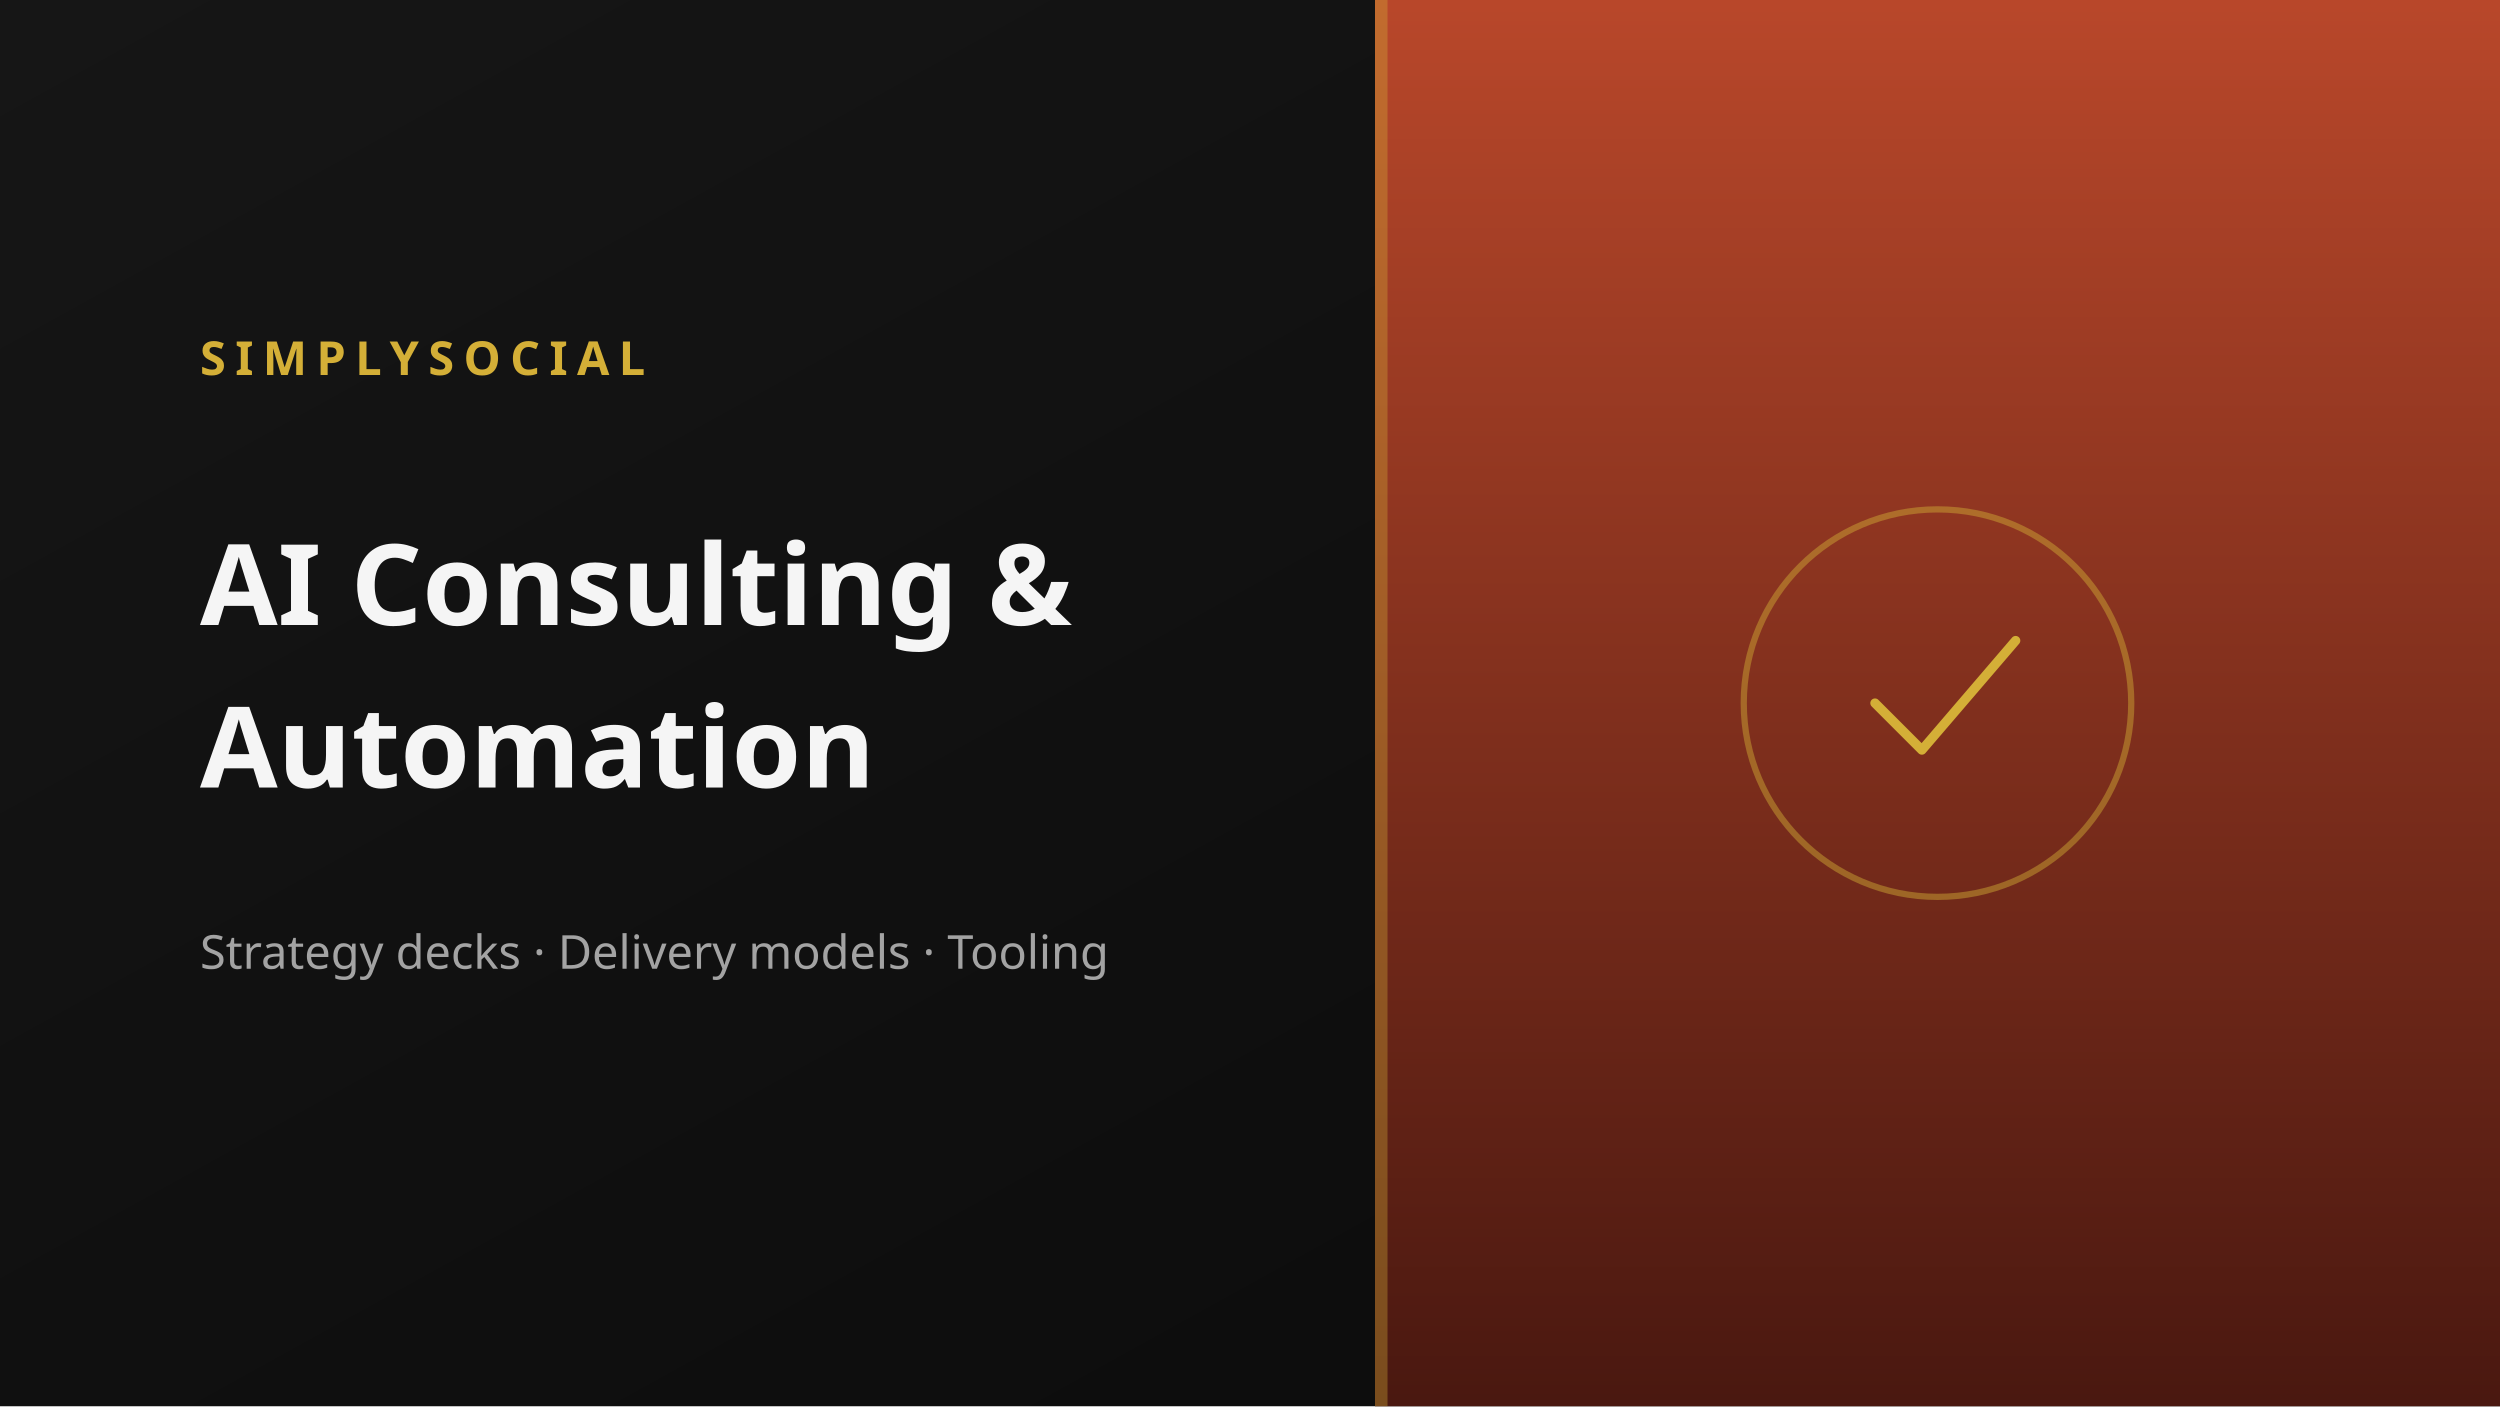
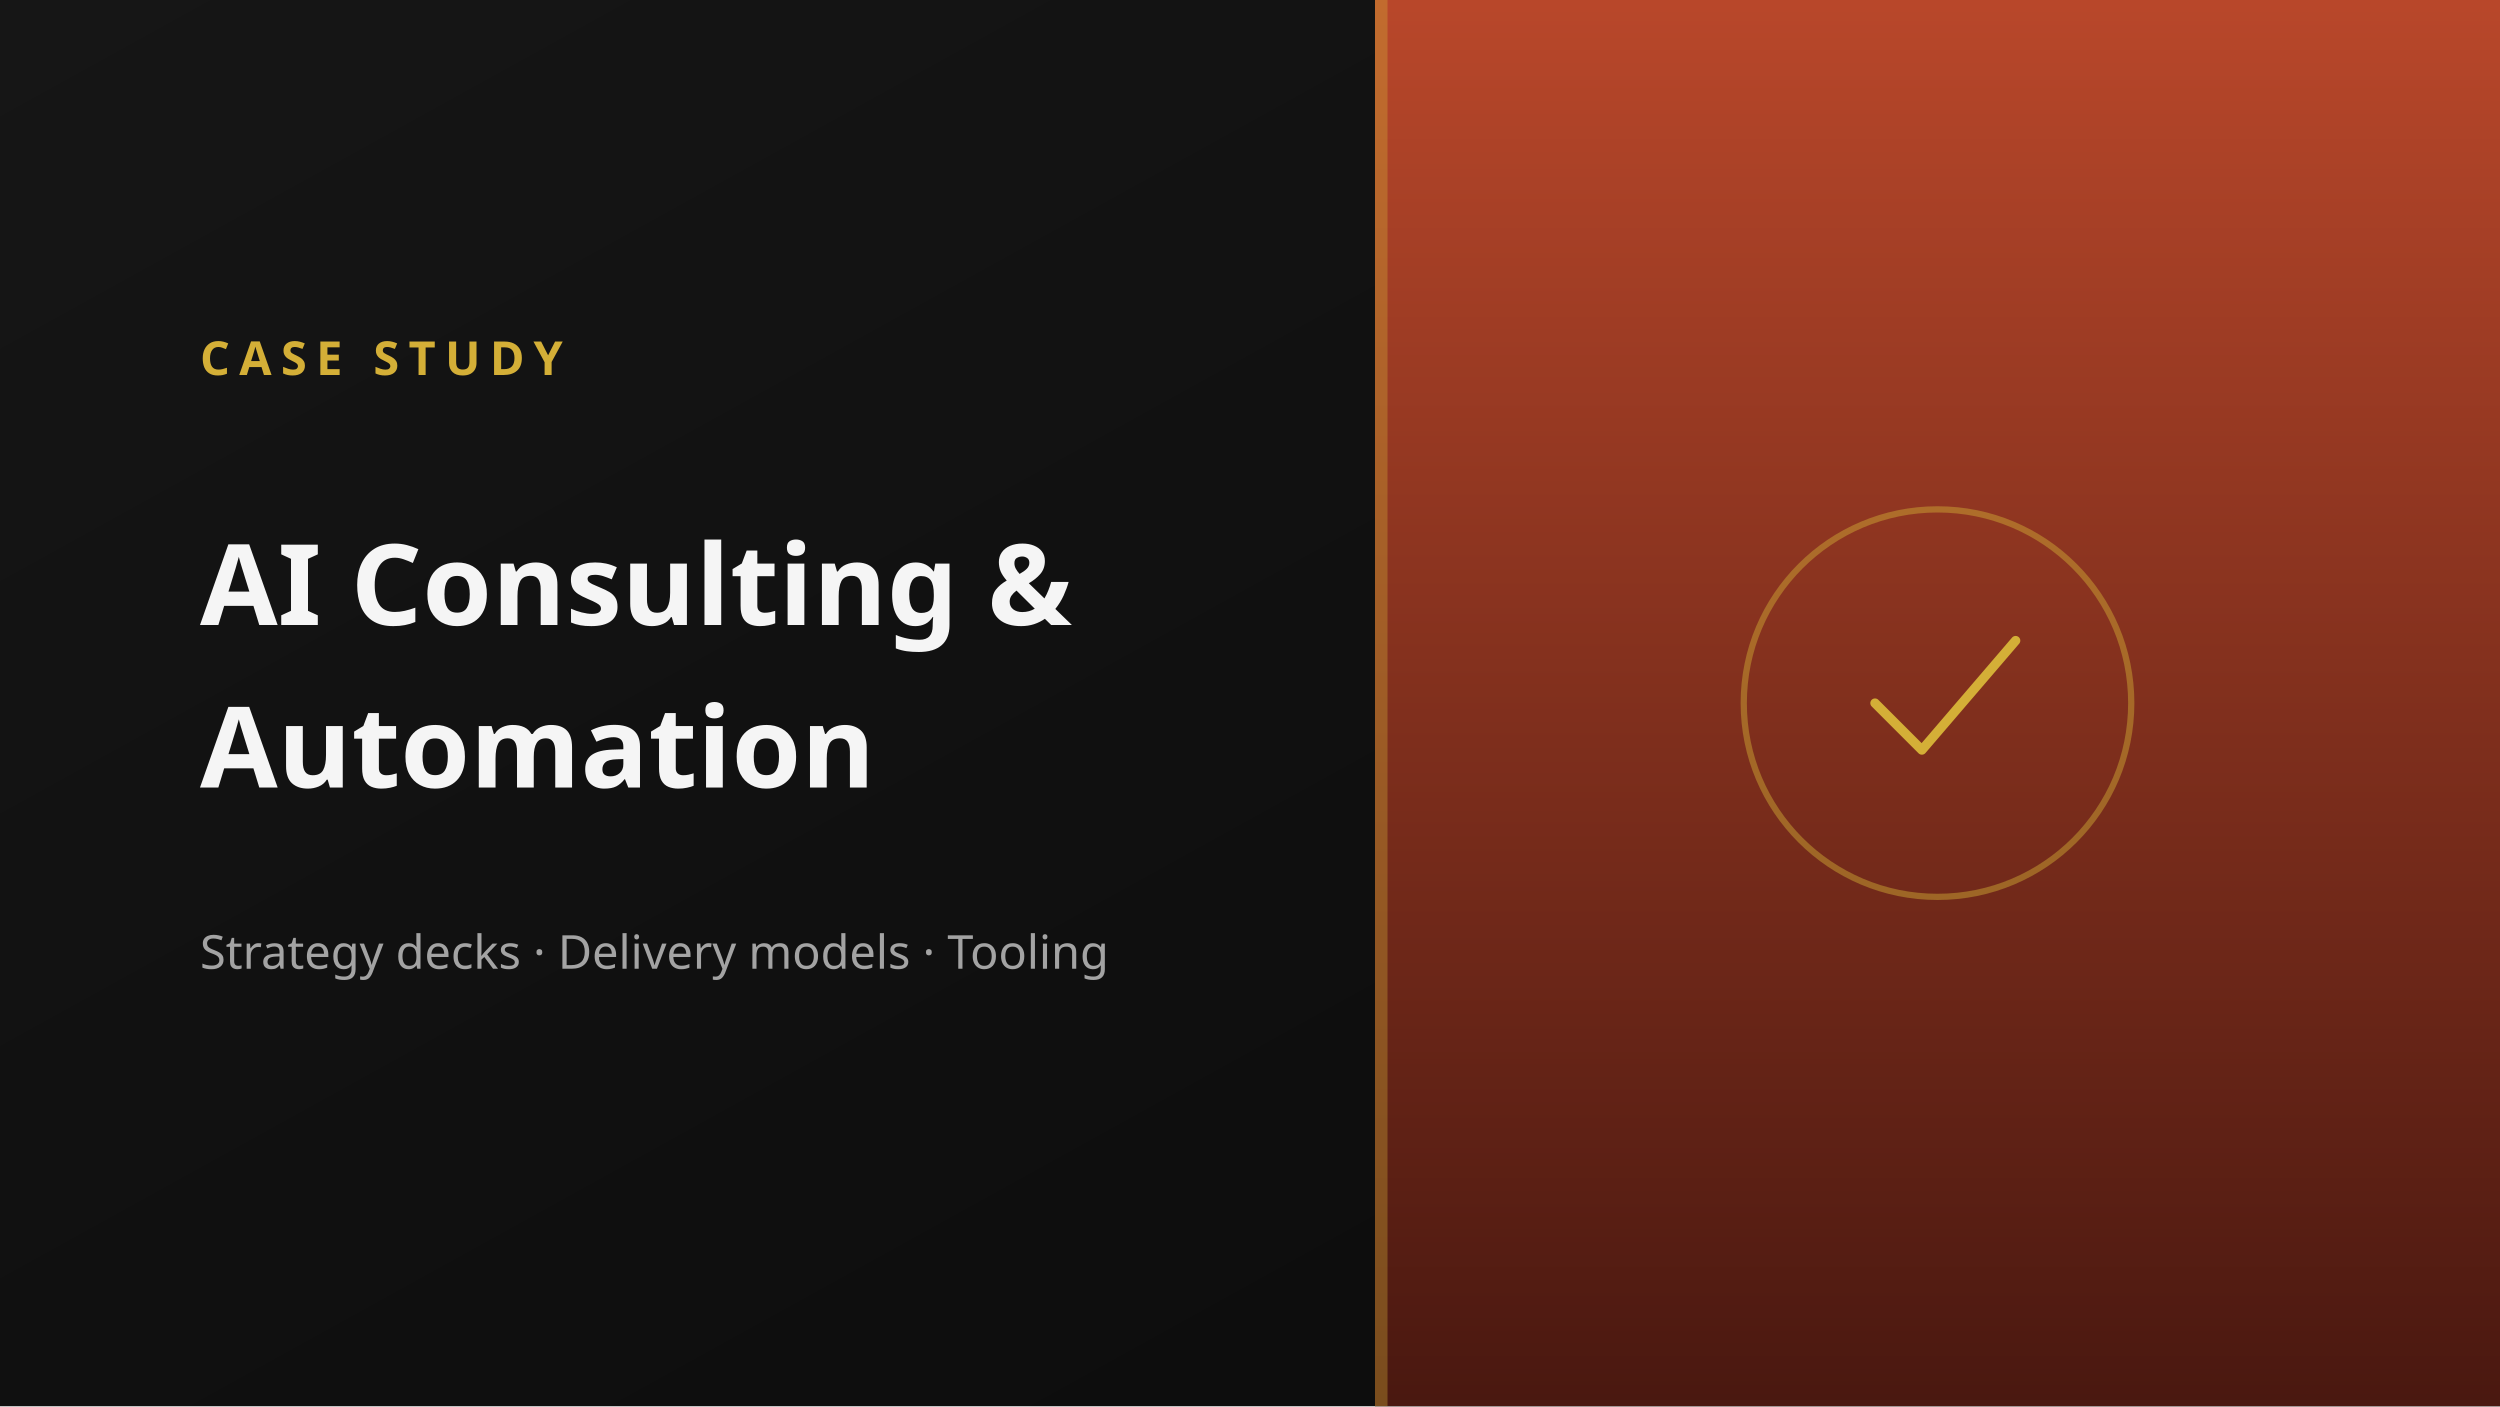
<svg xmlns="http://www.w3.org/2000/svg" width="800" height="450" viewBox="0 0 800 450" role="img" aria-labelledby="t">
  <defs>
    <linearGradient id="bg" x1="0%" y1="0%" x2="100%" y2="100%">
      <stop offset="0%" style="stop-color:#161616" />
      <stop offset="100%" style="stop-color:#0a0a0a" />
    </linearGradient>
    <linearGradient id="accent" x1="0%" y1="0%" x2="0%" y2="100%">
      <stop offset="0%" style="stop-color:#b8472a" />
      <stop offset="100%" style="stop-color:#4a1810" />
    </linearGradient>
  </defs>
  <rect width="800" height="450" fill="url(#bg)" />
  <rect x="440" y="0" width="360" height="450" fill="url(#accent)" />
  <rect x="440" y="0" width="4" height="450" fill="#d4af37" fill-opacity="0.35" />
-   <text x="64" y="120" fill="#d4af37" font-family="system-ui, sans-serif" font-size="15" font-weight="600" letter-spacing="0.2em">SIMPLYSOCIAL</text>
+   <text x="64" y="120" fill="#d4af37" font-family="system-ui, sans-serif" font-size="15" font-weight="600" letter-spacing="0.2em">CASE STUDY</text>
  <text x="64" y="200" fill="#f5f5f5" font-family="system-ui, sans-serif" font-size="36" font-weight="700">AI Consulting &amp;</text>
  <text x="64" y="252" fill="#f5f5f5" font-family="system-ui, sans-serif" font-size="36" font-weight="700">Automation</text>
  <text x="64" y="310" fill="#a3a3a3" font-family="system-ui, sans-serif" font-size="15" font-weight="400">Strategy decks · Delivery models · Tooling</text>
  <circle cx="620" cy="225" r="62" fill="none" stroke="#d4af37" stroke-opacity="0.45" stroke-width="2" />
  <path d="M 600 225 L 615 240 L 645 205" fill="none" stroke="#d4af37" stroke-width="3" stroke-linecap="round" stroke-linejoin="round" />
</svg>
